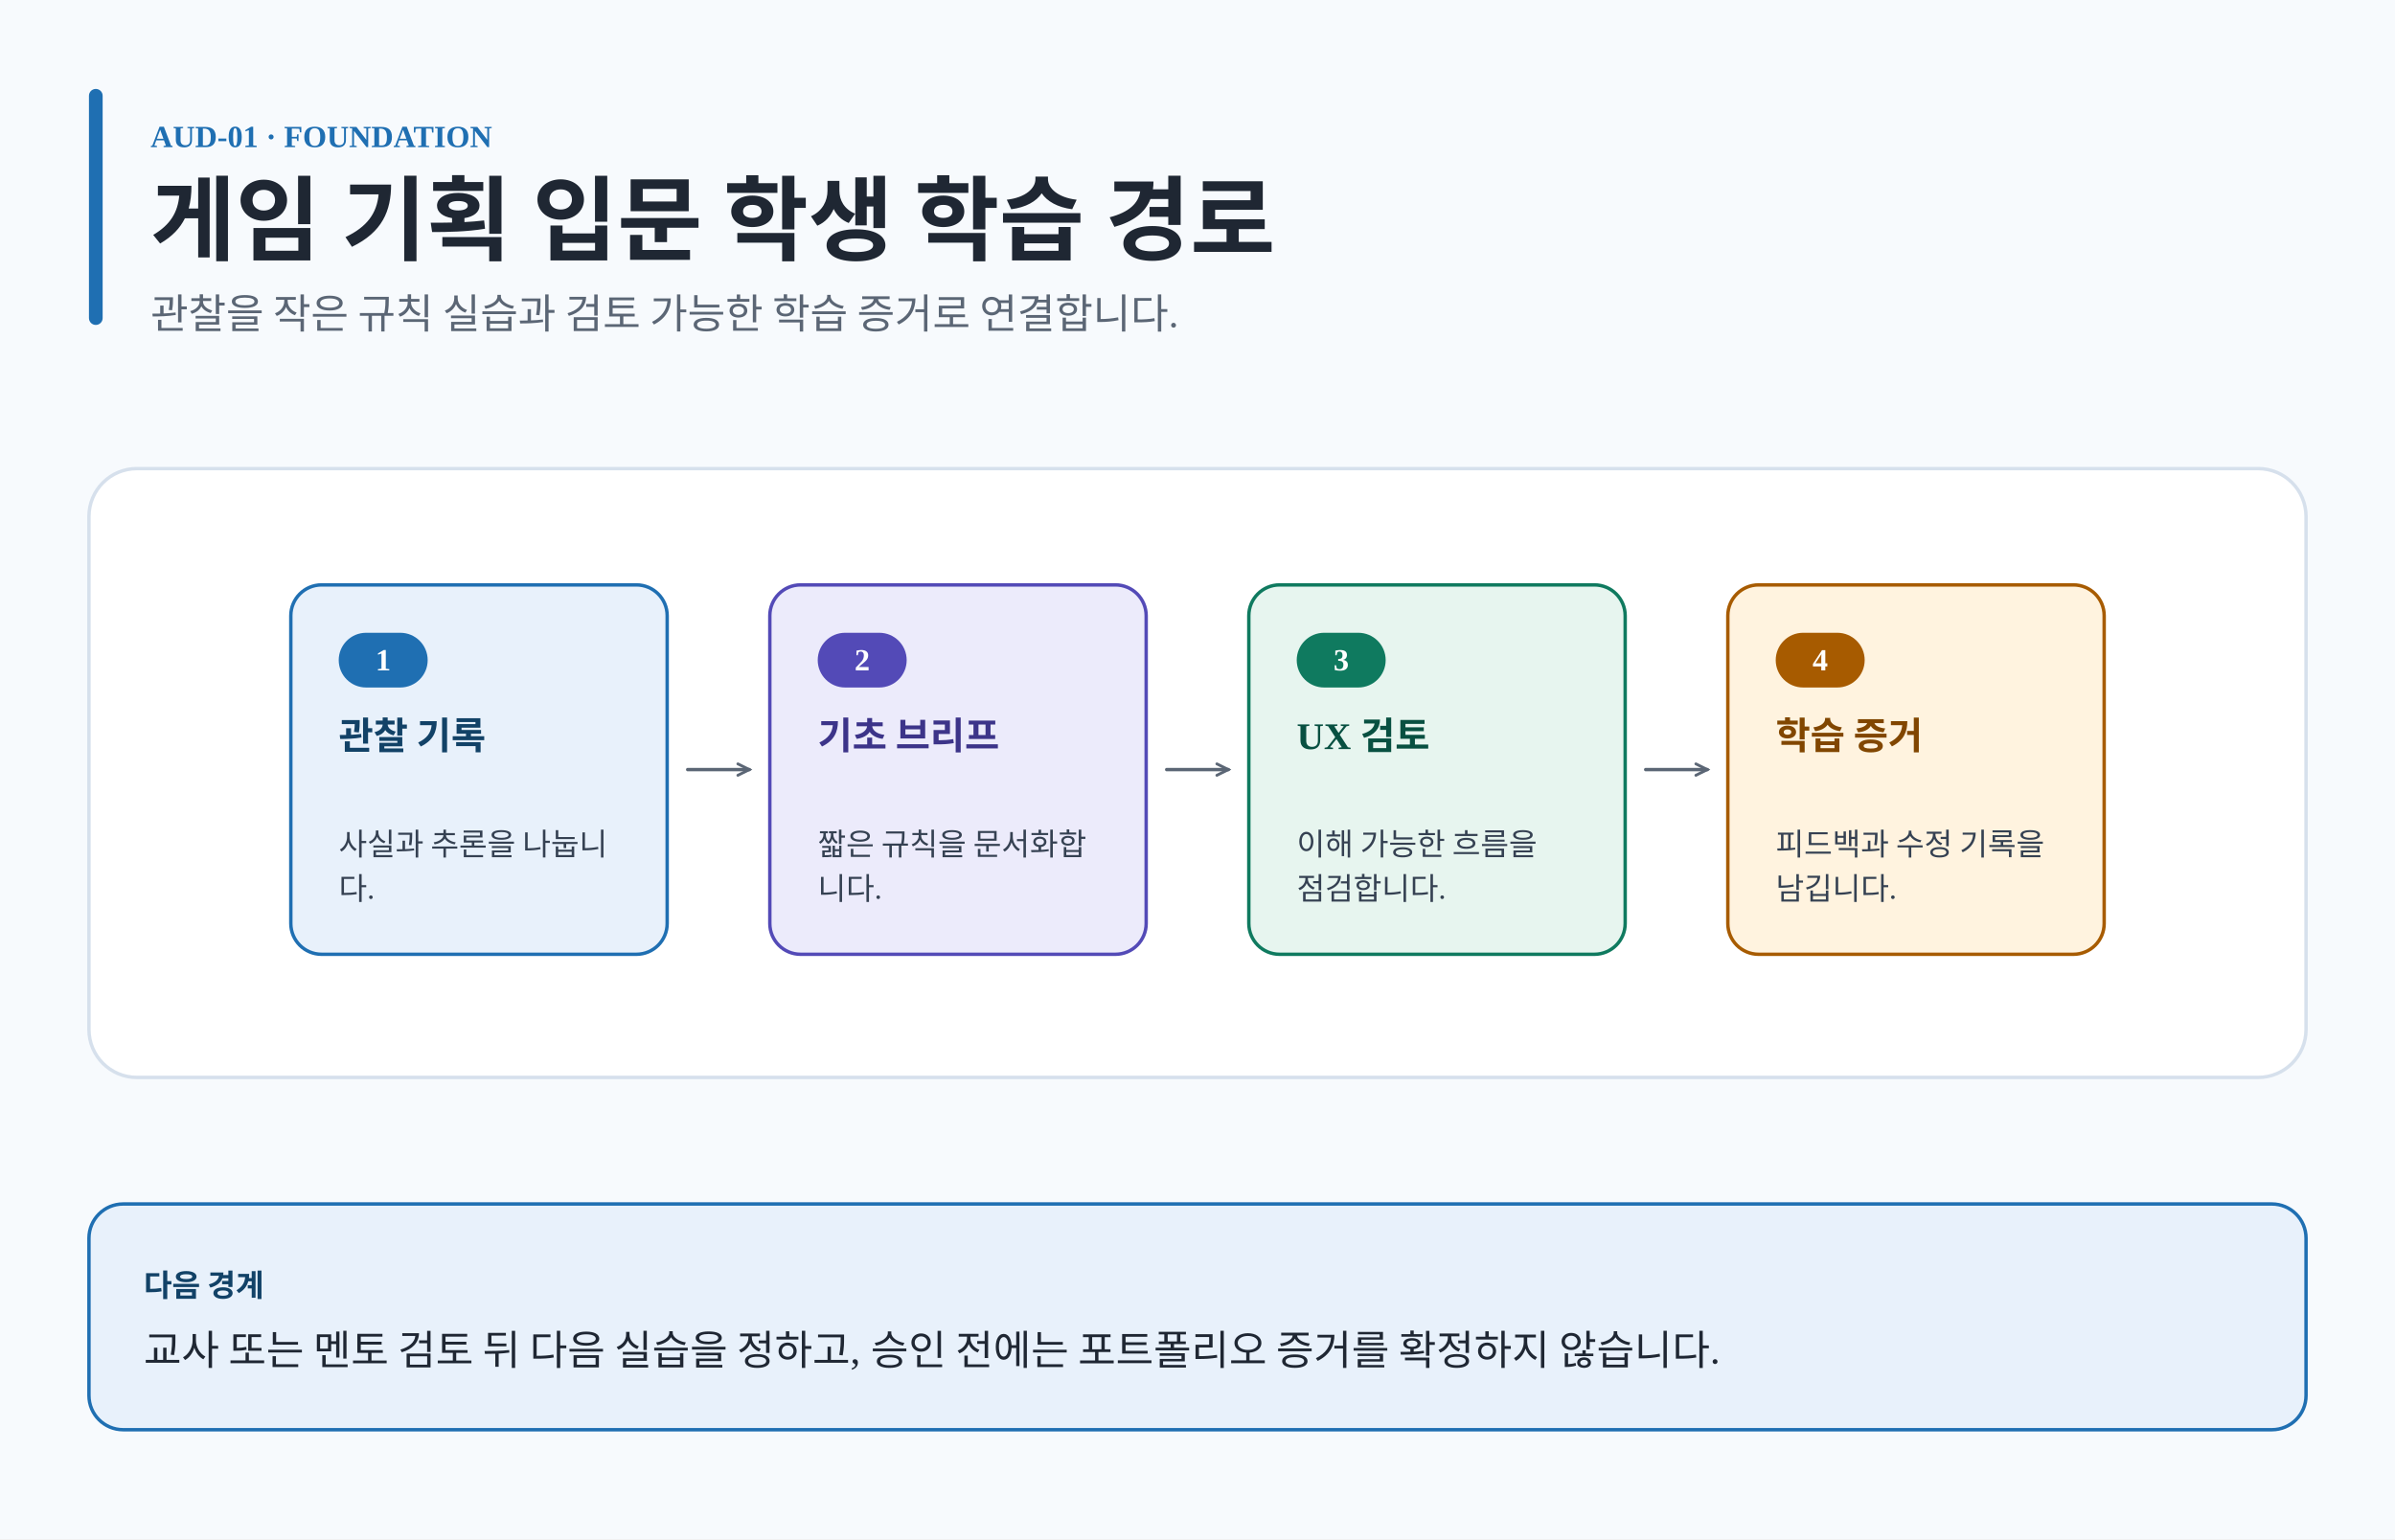
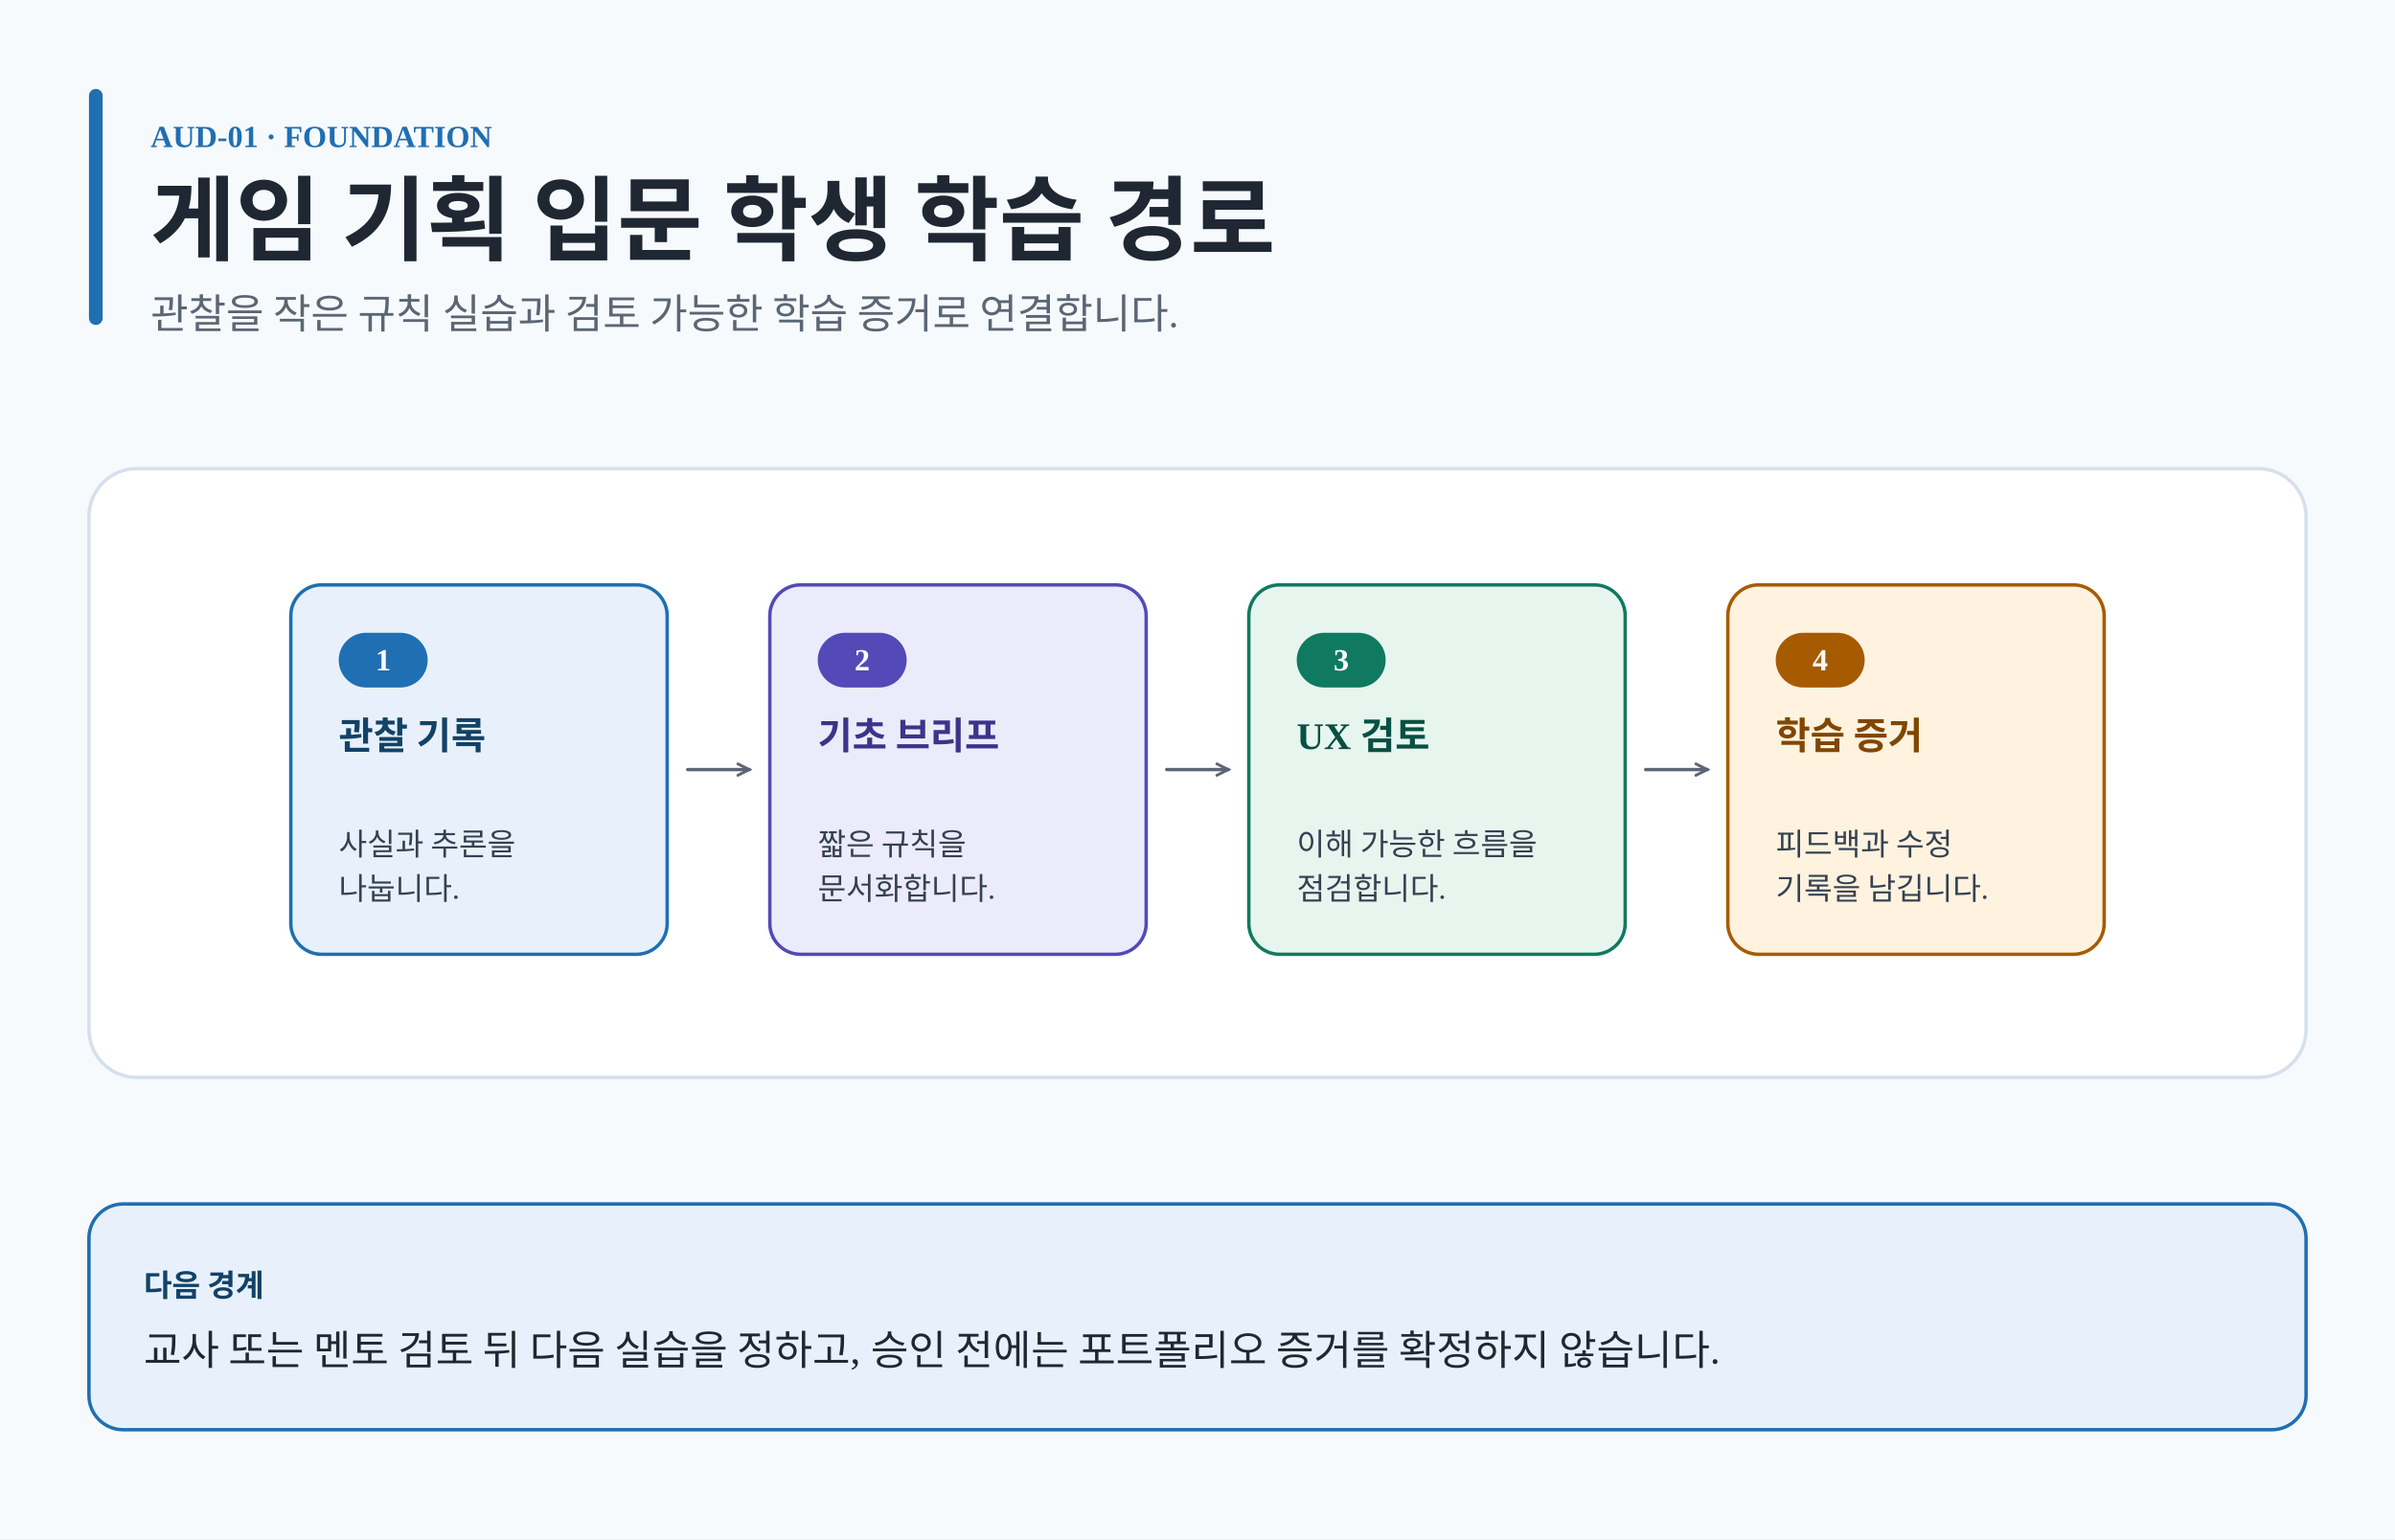
<svg xmlns="http://www.w3.org/2000/svg" viewBox="0 0 1400 900" width="1400" height="900" role="img" aria-label="게임 기획 입문 학생이 관찰 기록, 기초 브리프, UX 검토, 학습 증거 순서로 진행하는 경로.">
  <defs>
    <marker id="open-arrow" viewBox="0 0 12 12" refX="10" refY="6" markerWidth="10" markerHeight="10" markerUnits="userSpaceOnUse" orient="auto">
      <path d="M 2 2 L 10 6 L 2 10" fill="none" stroke="#5B6675" stroke-width="2" stroke-linecap="round" />
    </marker>
  </defs>
  <rect width="1400" height="900" fill="#F7FAFD" />
  <rect x="52" y="52" width="8" height="138" rx="4" fill="#1F6FB2" />
  <text x="88" y="86" fill="#1F6FB2" font-size="18" font-weight="700">AUD-01 · FOUNDATION</text>
  <text x="88" y="148" fill="#1F2733" font-size="54" font-weight="700">게임 기획 입문 학생 학습 경로</text>
  <text x="88" y="192" fill="#5B6675" font-size="24">관찰을 작은 규칙 실습과 검토 가능한 학습 증거로 연결합니다.</text>
  <rect x="52" y="274" width="1296" height="356" rx="28" fill="#FFFFFF" stroke="#D6E0EC" stroke-width="2" />
  <path d="M 402 450 L 438 450" fill="none" stroke="#5B6675" stroke-width="2" stroke-linecap="round" marker-end="url(#open-arrow)" />
  <path d="M 682 450 L 718 450" fill="none" stroke="#5B6675" stroke-width="2" stroke-linecap="round" marker-end="url(#open-arrow)" />
  <path d="M 962 450 L 998 450" fill="none" stroke="#5B6675" stroke-width="2" stroke-linecap="round" marker-end="url(#open-arrow)" />
  <g aria-label="읽기 순서 1: 관찰 기록">
    <rect x="170" y="342" width="220" height="216" rx="18" fill="#E8F1FB" stroke="#1F6FB2" stroke-width="2" />
    <rect x="198" y="370" width="52" height="32" rx="16" fill="#1F6FB2" />
    <text x="224" y="392" text-anchor="middle" fill="#FFFFFF" font-size="18" font-weight="700">1</text>
    <text x="198" y="438" fill="#124267" font-size="22" font-weight="700">관찰 기록</text>
-     <text x="198" y="500" fill="#354152" font-size="18" font-weight="400">사실과 추론을 나눕니</text>
-     <text x="198" y="526" fill="#354152" font-size="18" font-weight="400">다.</text>
+     <text x="198" y="500" fill="#354152" font-size="18" font-weight="400">사실과 추론을</text>
+     <text x="198" y="526" fill="#354152" font-size="18" font-weight="400">나눕니다.</text>
  </g>
  <g aria-label="읽기 순서 2: 기초 브리프">
    <rect x="450" y="342" width="220" height="216" rx="18" fill="#ECEBFB" stroke="#534AB7" stroke-width="2" />
    <rect x="478" y="370" width="52" height="32" rx="16" fill="#534AB7" />
    <text x="504" y="392" text-anchor="middle" fill="#FFFFFF" font-size="18" font-weight="700">2</text>
    <text x="478" y="438" fill="#3C3489" font-size="22" font-weight="700">기초 브리프</text>
-     <text x="478" y="500" fill="#354152" font-size="18" font-weight="400">짧은 규칙을 문서화합</text>
-     <text x="478" y="526" fill="#354152" font-size="18" font-weight="400">니다.</text>
+     <text x="478" y="500" fill="#354152" font-size="18" font-weight="400">짧은 규칙을</text>
+     <text x="478" y="526" fill="#354152" font-size="18" font-weight="400">문서화합니다.</text>
  </g>
  <g aria-label="읽기 순서 3: UX 검토">
    <rect x="730" y="342" width="220" height="216" rx="18" fill="#E7F5EF" stroke="#0F7A5F" stroke-width="2" />
    <rect x="758" y="370" width="52" height="32" rx="16" fill="#0F7A5F" />
    <text x="784" y="392" text-anchor="middle" fill="#FFFFFF" font-size="18" font-weight="700">3</text>
    <text x="758" y="438" fill="#085041" font-size="22" font-weight="700">UX 검토</text>
-     <text x="758" y="500" fill="#354152" font-size="18" font-weight="400">이해 가능한 흐름을 </text>
+     <text x="758" y="500" fill="#354152" font-size="18" font-weight="400">이해 가능한 흐름을</text>
    <text x="758" y="526" fill="#354152" font-size="18" font-weight="400">점검합니다.</text>
  </g>
  <g aria-label="읽기 순서 4: 학습 증거">
    <rect x="1010" y="342" width="220" height="216" rx="18" fill="#FFF3DF" stroke="#A75B00" stroke-width="2" />
    <rect x="1038" y="370" width="52" height="32" rx="16" fill="#A75B00" />
    <text x="1064" y="392" text-anchor="middle" fill="#FFFFFF" font-size="18" font-weight="700">4</text>
    <text x="1038" y="438" fill="#814600" font-size="22" font-weight="700">학습 증거</text>
-     <text x="1038" y="500" fill="#354152" font-size="18" font-weight="400">피드백과 수정 기록을</text>
-     <text x="1038" y="526" fill="#354152" font-size="18" font-weight="400"> 남깁니다.</text>
+     <text x="1038" y="500" fill="#354152" font-size="18" font-weight="400">피드백과 수정</text>
+     <text x="1038" y="526" fill="#354152" font-size="18" font-weight="400">기록을 남깁니다.</text>
  </g>
  <rect x="52" y="704" width="1296" height="132" rx="20" fill="#E8F1FB" stroke="#1F6FB2" stroke-width="2" />
  <text x="84" y="758" fill="#124267" font-size="18" font-weight="700">다음 경계</text>
  <text x="84" y="798" fill="#1F2733" font-size="24">교사 또는 멘토 검토 뒤 다음 실습을 정하고, 승인 전에는 포트폴리오 증거를 확정하지 않습니다.</text>
</svg>
